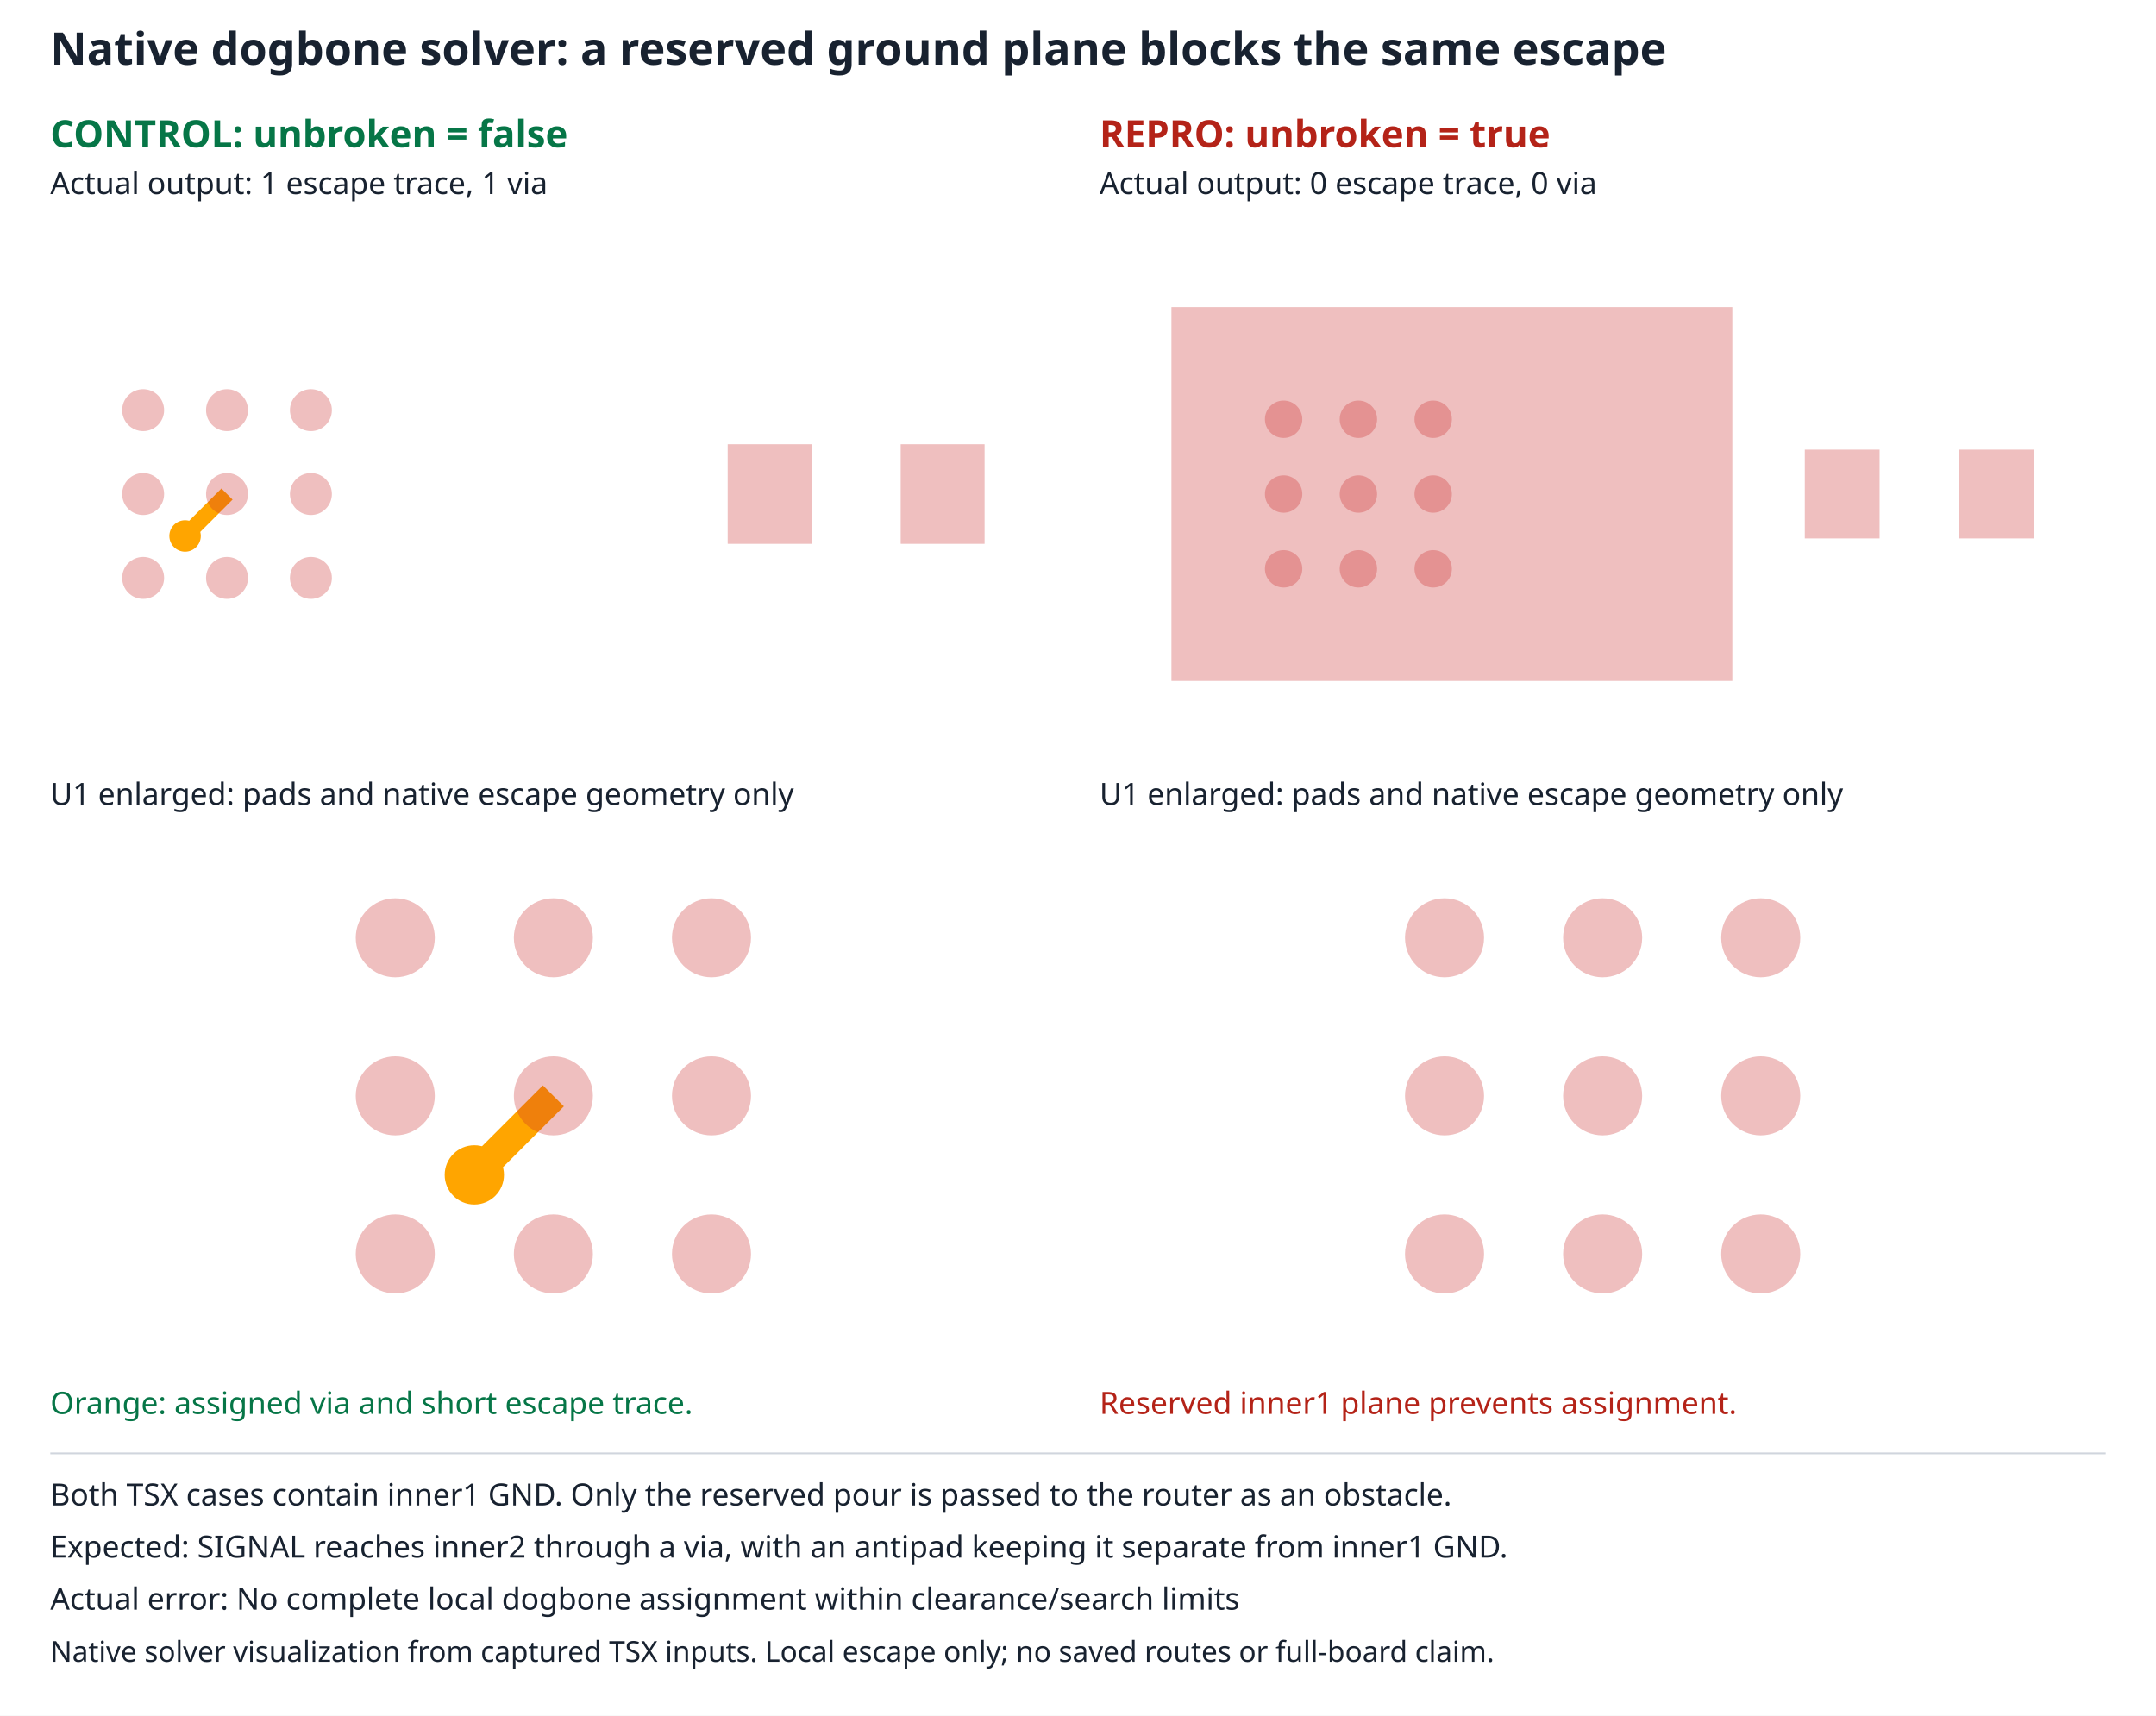
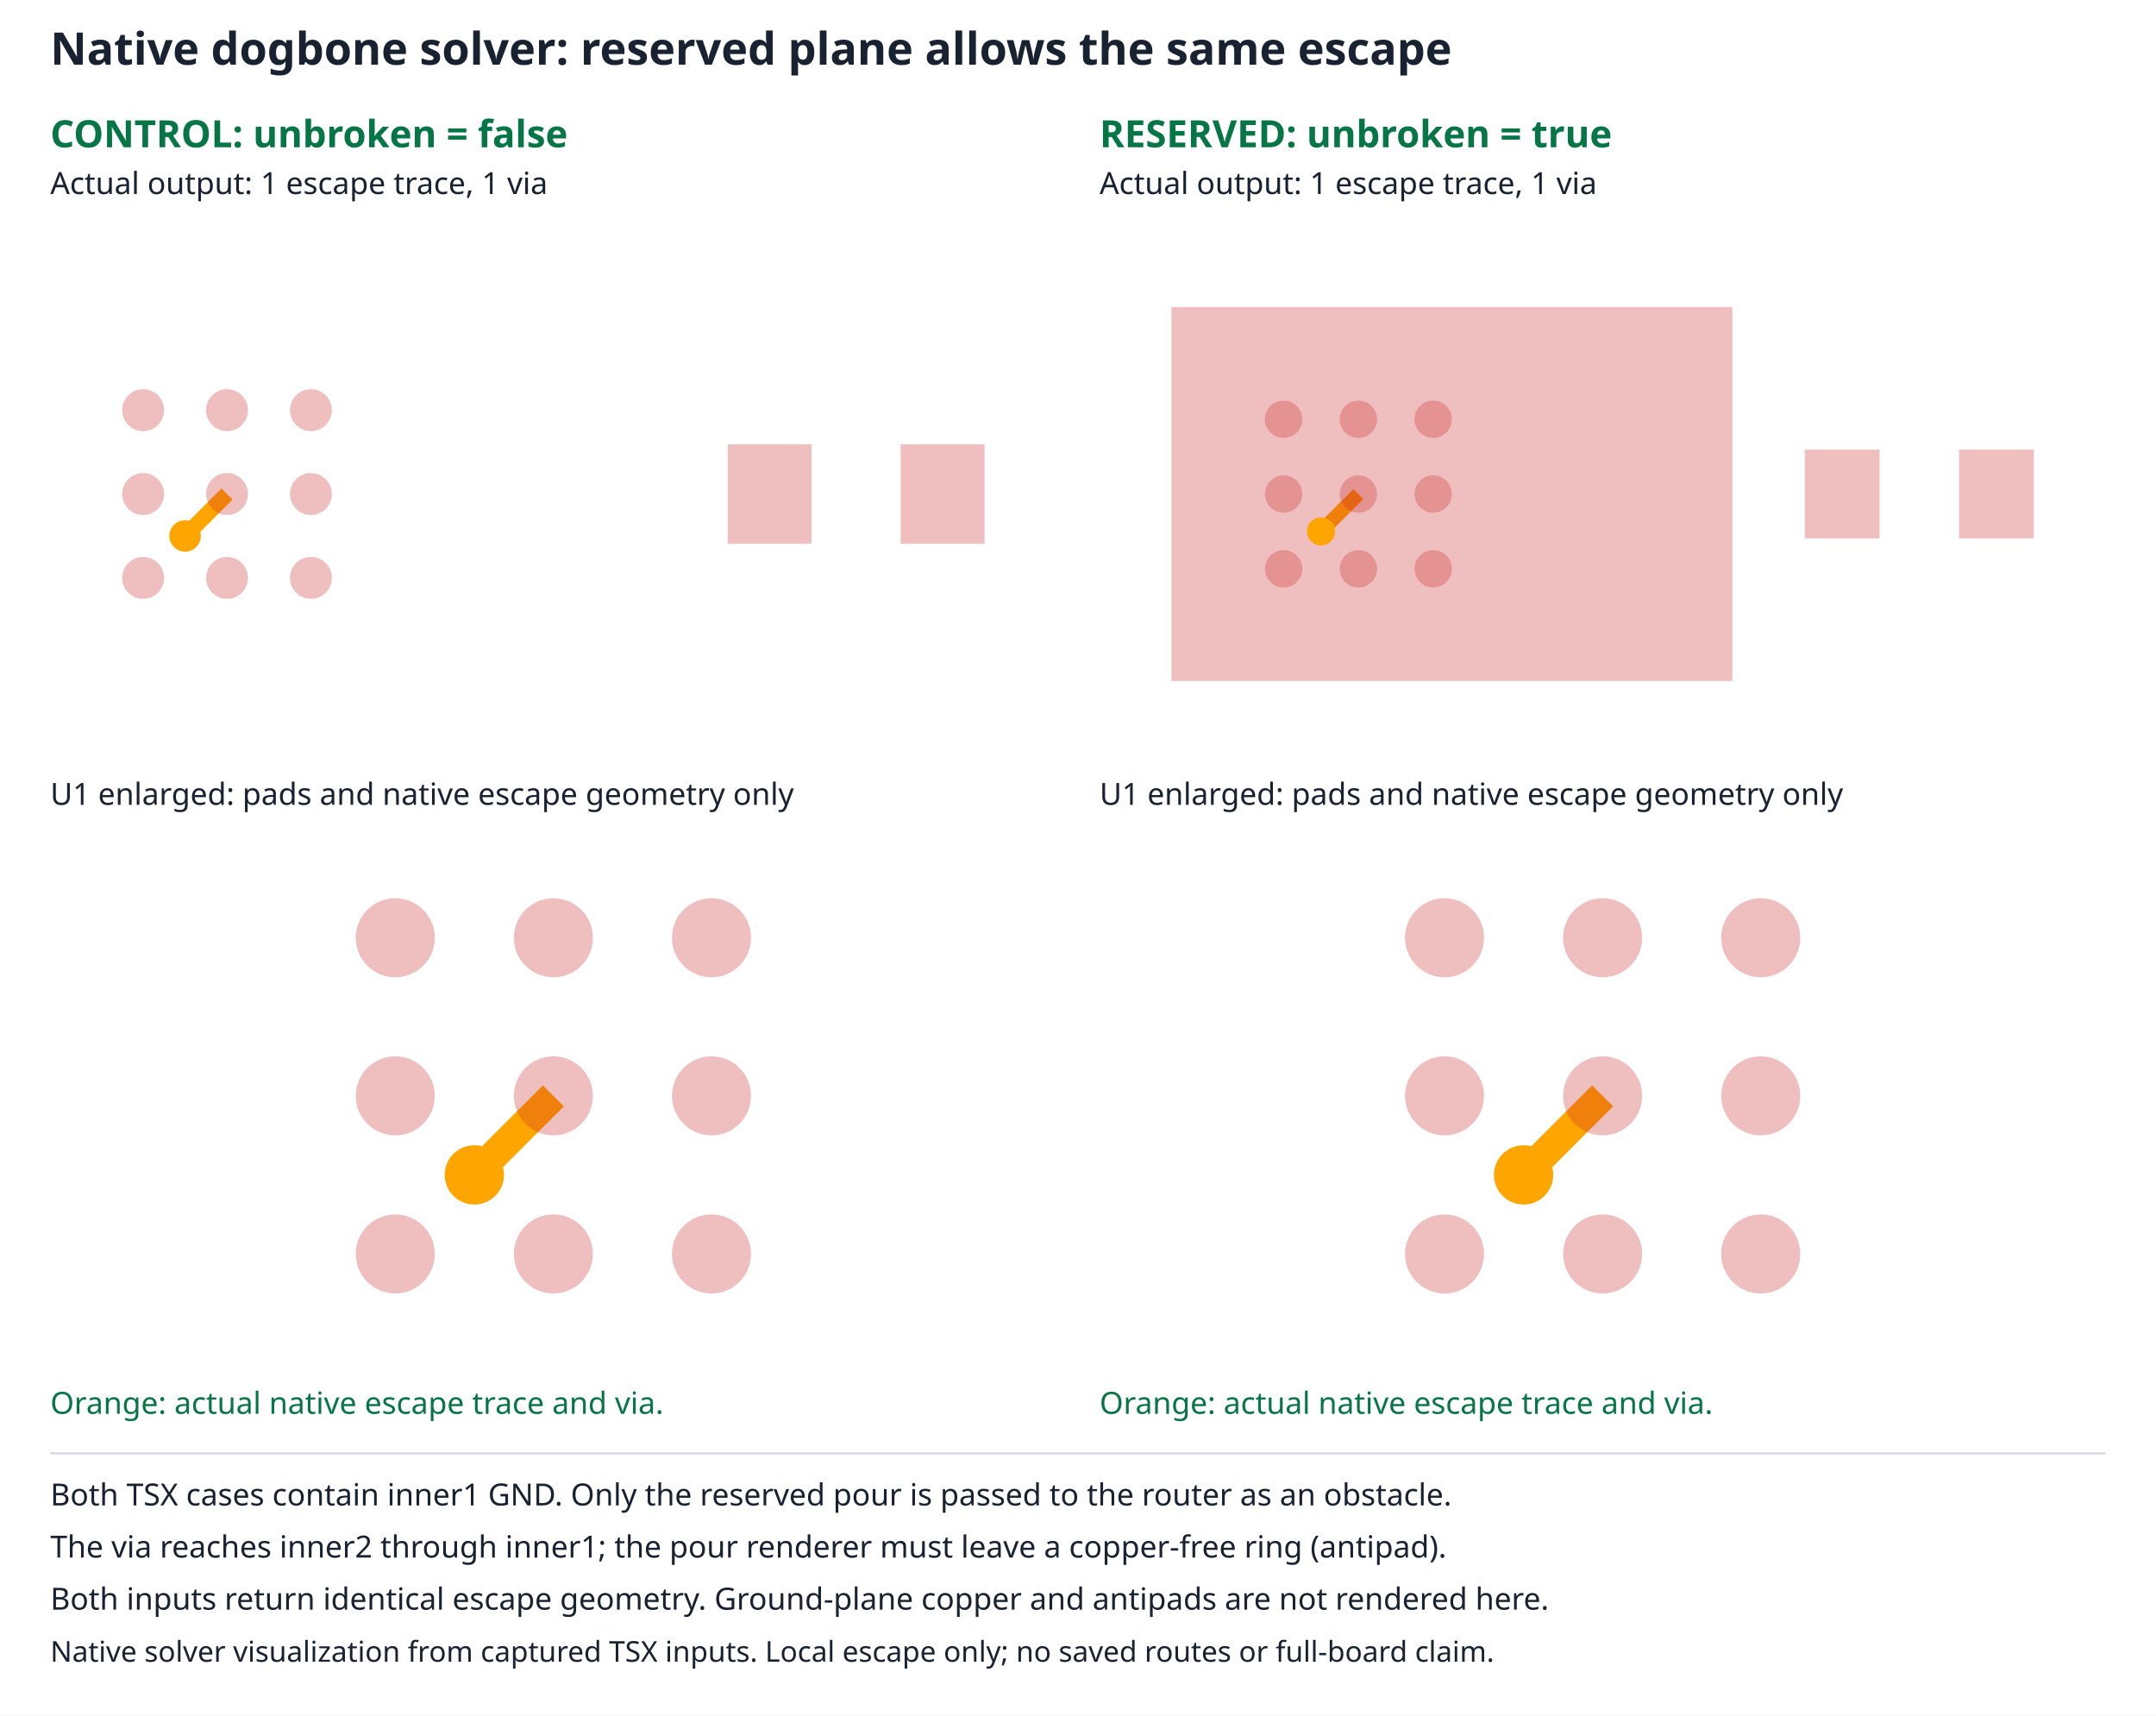
<svg xmlns="http://www.w3.org/2000/svg" width="1200" height="955" viewBox="0 0 1200 955">
  <rect width="1200" height="955" fill="#fff" />
  <g font-family="sans-serif" fill="#182230">
-     <text x="28" y="36" font-size="25" font-weight="bold">Native dogbone solver: a reserved ground plane blocks the same escape</text>
+     <text x="28" y="36" font-size="25" font-weight="bold">Native dogbone solver: reserved plane allows the same escape</text>
    <text x="28" y="82" fill="#067647" font-size="21" font-weight="bold">CONTROL: unbroken = false</text>
    <text x="28" y="108" font-size="17">Actual output: 1 escape trace, 1 via</text>
    <svg x="28" y="125" width="560" height="300" viewBox="0 0 560 300">
      <rect width="100%" height="100%" fill="white" />
      <g>
        <polyline data-points="-3,0 -3.4,-0.4" data-type="line" data-label="" points="98.359,150 75.015,173.343" fill="none" stroke="orange" stroke-width="8.754" />
      </g>
      <g>
        <rect data-type="rect" data-label="" data-x="2.175" data-y="0" x="377.021" y="122.28" width="46.687" height="55.441" fill="rgba(200,40,40,0.3)" stroke="black" stroke-width="0.017" />
      </g>
      <g>
        <rect data-type="rect" data-label="" data-x="3.825" data-y="0" x="473.313" y="122.28" width="46.687" height="55.441" fill="rgba(200,40,40,0.3)" stroke="black" stroke-width="0.017" />
      </g>
      <circle data-type="circle" data-label="" data-x="-3.8" data-y="-0.8" cx="51.672" cy="196.687" r="11.672" fill="rgba(200,40,40,0.3)" stroke="black" stroke-width="0.017" />
      <circle data-type="circle" data-label="" data-x="-3.8" data-y="0" cx="51.672" cy="150" r="11.672" fill="rgba(200,40,40,0.3)" stroke="black" stroke-width="0.017" />
      <circle data-type="circle" data-label="" data-x="-3.8" data-y="0.8" cx="51.672" cy="103.313" r="11.672" fill="rgba(200,40,40,0.3)" stroke="black" stroke-width="0.017" />
      <circle data-type="circle" data-label="" data-x="-3" data-y="-0.8" cx="98.359" cy="196.687" r="11.672" fill="rgba(200,40,40,0.3)" stroke="black" stroke-width="0.017" />
      <circle data-type="circle" data-label="" data-x="-3" data-y="0" cx="98.359" cy="150" r="11.672" fill="rgba(200,40,40,0.3)" stroke="black" stroke-width="0.017" />
      <circle data-type="circle" data-label="" data-x="-3" data-y="0.8" cx="98.359" cy="103.313" r="11.672" fill="rgba(200,40,40,0.3)" stroke="black" stroke-width="0.017" />
      <circle data-type="circle" data-label="" data-x="-2.2" data-y="-0.8" cx="145.046" cy="196.687" r="11.672" fill="rgba(200,40,40,0.3)" stroke="black" stroke-width="0.017" />
      <circle data-type="circle" data-label="" data-x="-2.2" data-y="0" cx="145.046" cy="150" r="11.672" fill="rgba(200,40,40,0.3)" stroke="black" stroke-width="0.017" />
      <circle data-type="circle" data-label="" data-x="-2.2" data-y="0.8" cx="145.046" cy="103.313" r="11.672" fill="rgba(200,40,40,0.3)" stroke="black" stroke-width="0.017" />
      <circle data-type="circle" data-label="" data-x="-3.4" data-y="-0.4" cx="75.015" cy="173.343" r="8.754" fill="orange" stroke="black" stroke-width="0.017" />
      <g id="crosshair" style="display: none">
        <line id="crosshair-h" y1="0" y2="300" stroke="#666" stroke-width="0.5" />
        <line id="crosshair-v" x1="0" x2="560" stroke="#666" stroke-width="0.5" />
        <text id="coordinates" font-family="monospace" font-size="12" fill="#666" />
      </g>
    </svg>
    <text x="28" y="448" font-size="17">U1 enlarged: pads and native escape geometry only</text>
    <svg x="28" y="460" width="560" height="300" viewBox="0 0 560 300">
      <rect width="100%" height="100%" fill="white" />
      <g>
        <polyline data-points="-3,0 -3.4,-0.4" data-type="line" data-label="" points="280,150 236,194" fill="none" stroke="orange" stroke-width="16.5" />
      </g>
      <circle data-type="circle" data-label="" data-x="-3.8" data-y="-0.8" cx="192" cy="238" r="22" fill="rgba(200,40,40,0.3)" stroke="black" stroke-width="0.009" />
      <circle data-type="circle" data-label="" data-x="-3.8" data-y="0" cx="192" cy="150" r="22" fill="rgba(200,40,40,0.3)" stroke="black" stroke-width="0.009" />
      <circle data-type="circle" data-label="" data-x="-3.8" data-y="0.8" cx="192" cy="62" r="22" fill="rgba(200,40,40,0.3)" stroke="black" stroke-width="0.009" />
      <circle data-type="circle" data-label="" data-x="-3" data-y="-0.8" cx="280" cy="238" r="22" fill="rgba(200,40,40,0.3)" stroke="black" stroke-width="0.009" />
      <circle data-type="circle" data-label="" data-x="-3" data-y="0" cx="280" cy="150" r="22" fill="rgba(200,40,40,0.3)" stroke="black" stroke-width="0.009" />
      <circle data-type="circle" data-label="" data-x="-3" data-y="0.8" cx="280" cy="62" r="22" fill="rgba(200,40,40,0.3)" stroke="black" stroke-width="0.009" />
      <circle data-type="circle" data-label="" data-x="-2.2" data-y="-0.8" cx="368" cy="238" r="22" fill="rgba(200,40,40,0.3)" stroke="black" stroke-width="0.009" />
      <circle data-type="circle" data-label="" data-x="-2.2" data-y="0" cx="368" cy="150" r="22" fill="rgba(200,40,40,0.3)" stroke="black" stroke-width="0.009" />
      <circle data-type="circle" data-label="" data-x="-2.2" data-y="0.8" cx="368" cy="62" r="22" fill="rgba(200,40,40,0.3)" stroke="black" stroke-width="0.009" />
      <circle data-type="circle" data-label="" data-x="-3.4" data-y="-0.4" cx="236" cy="194" r="16.5" fill="orange" stroke="black" stroke-width="0.009" />
      <g id="crosshair" style="display: none">
        <line id="crosshair-h" y1="0" y2="300" stroke="#666" stroke-width="0.5" />
        <line id="crosshair-v" x1="0" x2="560" stroke="#666" stroke-width="0.5" />
        <text id="coordinates" font-family="monospace" font-size="12" fill="#666" />
      </g>
    </svg>
-     <text x="28" y="787" fill="#067647" font-size="17">Orange: assigned via and short escape trace.</text>
-     <text x="612" y="82" fill="#b42318" font-size="21" font-weight="bold">REPRO: unbroken = true</text>
-     <text x="612" y="108" font-size="17">Actual output: 0 escape trace, 0 via</text>
+     <text x="28" y="787" fill="#067647" font-size="17">Orange: actual native escape trace and via.</text>
+     <text x="612" y="82" fill="#067647" font-size="21" font-weight="bold">RESERVED: unbroken = true</text>
+     <text x="612" y="108" font-size="17">Actual output: 1 escape trace, 1 via</text>
    <svg x="612" y="125" width="560" height="300" viewBox="0 0 560 300">
      <rect width="100%" height="100%" fill="white" />
+       <g>
+         <polyline data-points="-3,0 -3.4,-0.4" data-type="line" data-label="" points="144.065,150 123.252,170.813" fill="none" stroke="orange" stroke-width="7.805" />
+       </g>
      <g>
        <rect data-type="rect" data-label="" data-x="2.175" data-y="0" x="392.52" y="125.285" width="41.626" height="49.431" fill="rgba(200,40,40,0.3)" stroke="black" stroke-width="0.019" />
      </g>
      <g>
        <rect data-type="rect" data-label="" data-x="3.825" data-y="0" x="478.374" y="125.285" width="41.626" height="49.431" fill="rgba(200,40,40,0.3)" stroke="black" stroke-width="0.019" />
      </g>
      <g>
        <rect data-type="rect" data-label="" data-x="-2" data-y="0" x="40" y="45.935" width="312.195" height="208.13" fill="rgba(200,40,40,0.3)" stroke="black" stroke-width="0.019" />
      </g>
      <circle data-type="circle" data-label="" data-x="-3.8" data-y="-0.8" cx="102.439" cy="191.626" r="10.407" fill="rgba(200,40,40,0.3)" stroke="black" stroke-width="0.019" />
      <circle data-type="circle" data-label="" data-x="-3.8" data-y="0" cx="102.439" cy="150" r="10.407" fill="rgba(200,40,40,0.3)" stroke="black" stroke-width="0.019" />
      <circle data-type="circle" data-label="" data-x="-3.8" data-y="0.8" cx="102.439" cy="108.374" r="10.407" fill="rgba(200,40,40,0.3)" stroke="black" stroke-width="0.019" />
      <circle data-type="circle" data-label="" data-x="-3" data-y="-0.8" cx="144.065" cy="191.626" r="10.407" fill="rgba(200,40,40,0.3)" stroke="black" stroke-width="0.019" />
      <circle data-type="circle" data-label="" data-x="-3" data-y="0" cx="144.065" cy="150" r="10.407" fill="rgba(200,40,40,0.3)" stroke="black" stroke-width="0.019" />
      <circle data-type="circle" data-label="" data-x="-3" data-y="0.8" cx="144.065" cy="108.374" r="10.407" fill="rgba(200,40,40,0.3)" stroke="black" stroke-width="0.019" />
      <circle data-type="circle" data-label="" data-x="-2.2" data-y="-0.8" cx="185.691" cy="191.626" r="10.407" fill="rgba(200,40,40,0.3)" stroke="black" stroke-width="0.019" />
      <circle data-type="circle" data-label="" data-x="-2.2" data-y="0" cx="185.691" cy="150" r="10.407" fill="rgba(200,40,40,0.3)" stroke="black" stroke-width="0.019" />
      <circle data-type="circle" data-label="" data-x="-2.2" data-y="0.8" cx="185.691" cy="108.374" r="10.407" fill="rgba(200,40,40,0.3)" stroke="black" stroke-width="0.019" />
+       <circle data-type="circle" data-label="" data-x="-3.4" data-y="-0.4" cx="123.252" cy="170.813" r="7.805" fill="orange" stroke="black" stroke-width="0.019" />
      <g id="crosshair" style="display: none">
        <line id="crosshair-h" y1="0" y2="300" stroke="#666" stroke-width="0.5" />
        <line id="crosshair-v" x1="0" x2="560" stroke="#666" stroke-width="0.5" />
        <text id="coordinates" font-family="monospace" font-size="12" fill="#666" />
      </g>
    </svg>
    <text x="612" y="448" font-size="17">U1 enlarged: pads and native escape geometry only</text>
    <svg x="612" y="460" width="560" height="300" viewBox="0 0 560 300">
      <rect width="100%" height="100%" fill="white" />
+       <g>
+         <polyline data-points="-3,0 -3.4,-0.4" data-type="line" data-label="" points="280,150 236,194" fill="none" stroke="orange" stroke-width="16.5" />
+       </g>
      <circle data-type="circle" data-label="" data-x="-3.8" data-y="-0.8" cx="192" cy="238" r="22" fill="rgba(200,40,40,0.3)" stroke="black" stroke-width="0.009" />
      <circle data-type="circle" data-label="" data-x="-3.8" data-y="0" cx="192" cy="150" r="22" fill="rgba(200,40,40,0.3)" stroke="black" stroke-width="0.009" />
      <circle data-type="circle" data-label="" data-x="-3.8" data-y="0.8" cx="192" cy="62" r="22" fill="rgba(200,40,40,0.3)" stroke="black" stroke-width="0.009" />
      <circle data-type="circle" data-label="" data-x="-3" data-y="-0.8" cx="280" cy="238" r="22" fill="rgba(200,40,40,0.3)" stroke="black" stroke-width="0.009" />
      <circle data-type="circle" data-label="" data-x="-3" data-y="0" cx="280" cy="150" r="22" fill="rgba(200,40,40,0.3)" stroke="black" stroke-width="0.009" />
      <circle data-type="circle" data-label="" data-x="-3" data-y="0.8" cx="280" cy="62" r="22" fill="rgba(200,40,40,0.3)" stroke="black" stroke-width="0.009" />
      <circle data-type="circle" data-label="" data-x="-2.2" data-y="-0.8" cx="368" cy="238" r="22" fill="rgba(200,40,40,0.3)" stroke="black" stroke-width="0.009" />
      <circle data-type="circle" data-label="" data-x="-2.2" data-y="0" cx="368" cy="150" r="22" fill="rgba(200,40,40,0.3)" stroke="black" stroke-width="0.009" />
      <circle data-type="circle" data-label="" data-x="-2.2" data-y="0.8" cx="368" cy="62" r="22" fill="rgba(200,40,40,0.3)" stroke="black" stroke-width="0.009" />
+       <circle data-type="circle" data-label="" data-x="-3.4" data-y="-0.4" cx="236" cy="194" r="16.5" fill="orange" stroke="black" stroke-width="0.009" />
      <g id="crosshair" style="display: none">
        <line id="crosshair-h" y1="0" y2="300" stroke="#666" stroke-width="0.5" />
        <line id="crosshair-v" x1="0" x2="560" stroke="#666" stroke-width="0.5" />
        <text id="coordinates" font-family="monospace" font-size="12" fill="#666" />
      </g>
    </svg>
-     <text x="612" y="787" fill="#b42318" font-size="17">Reserved inner1 plane prevents assignment.</text>
+     <text x="612" y="787" fill="#067647" font-size="17">Orange: actual native escape trace and via.</text>
    <path d="M28 809 H1172" stroke="#d0d5dd" />
    <text x="28" y="838" font-size="17">Both TSX cases contain inner1 GND. Only the reserved pour is passed to the router as an obstacle.</text>
-     <text x="28" y="867" font-size="17">Expected: SIGNAL reaches inner2 through a via, with an antipad keeping it separate from inner1 GND.</text>
-     <text x="28" y="896" font-size="17">Actual error: No complete local dogbone assignment within clearance/search limits</text>
+     <text x="28" y="867" font-size="17">The via reaches inner2 through inner1; the pour renderer must leave a copper-free ring (antipad).</text>
+     <text x="28" y="896" font-size="17">Both inputs return identical escape geometry. Ground-plane copper and antipads are not rendered here.</text>
    <text x="28" y="925" font-size="16">Native solver visualization from captured TSX inputs. Local escape only; no saved routes or full-board claim.</text>
  </g>
</svg>
